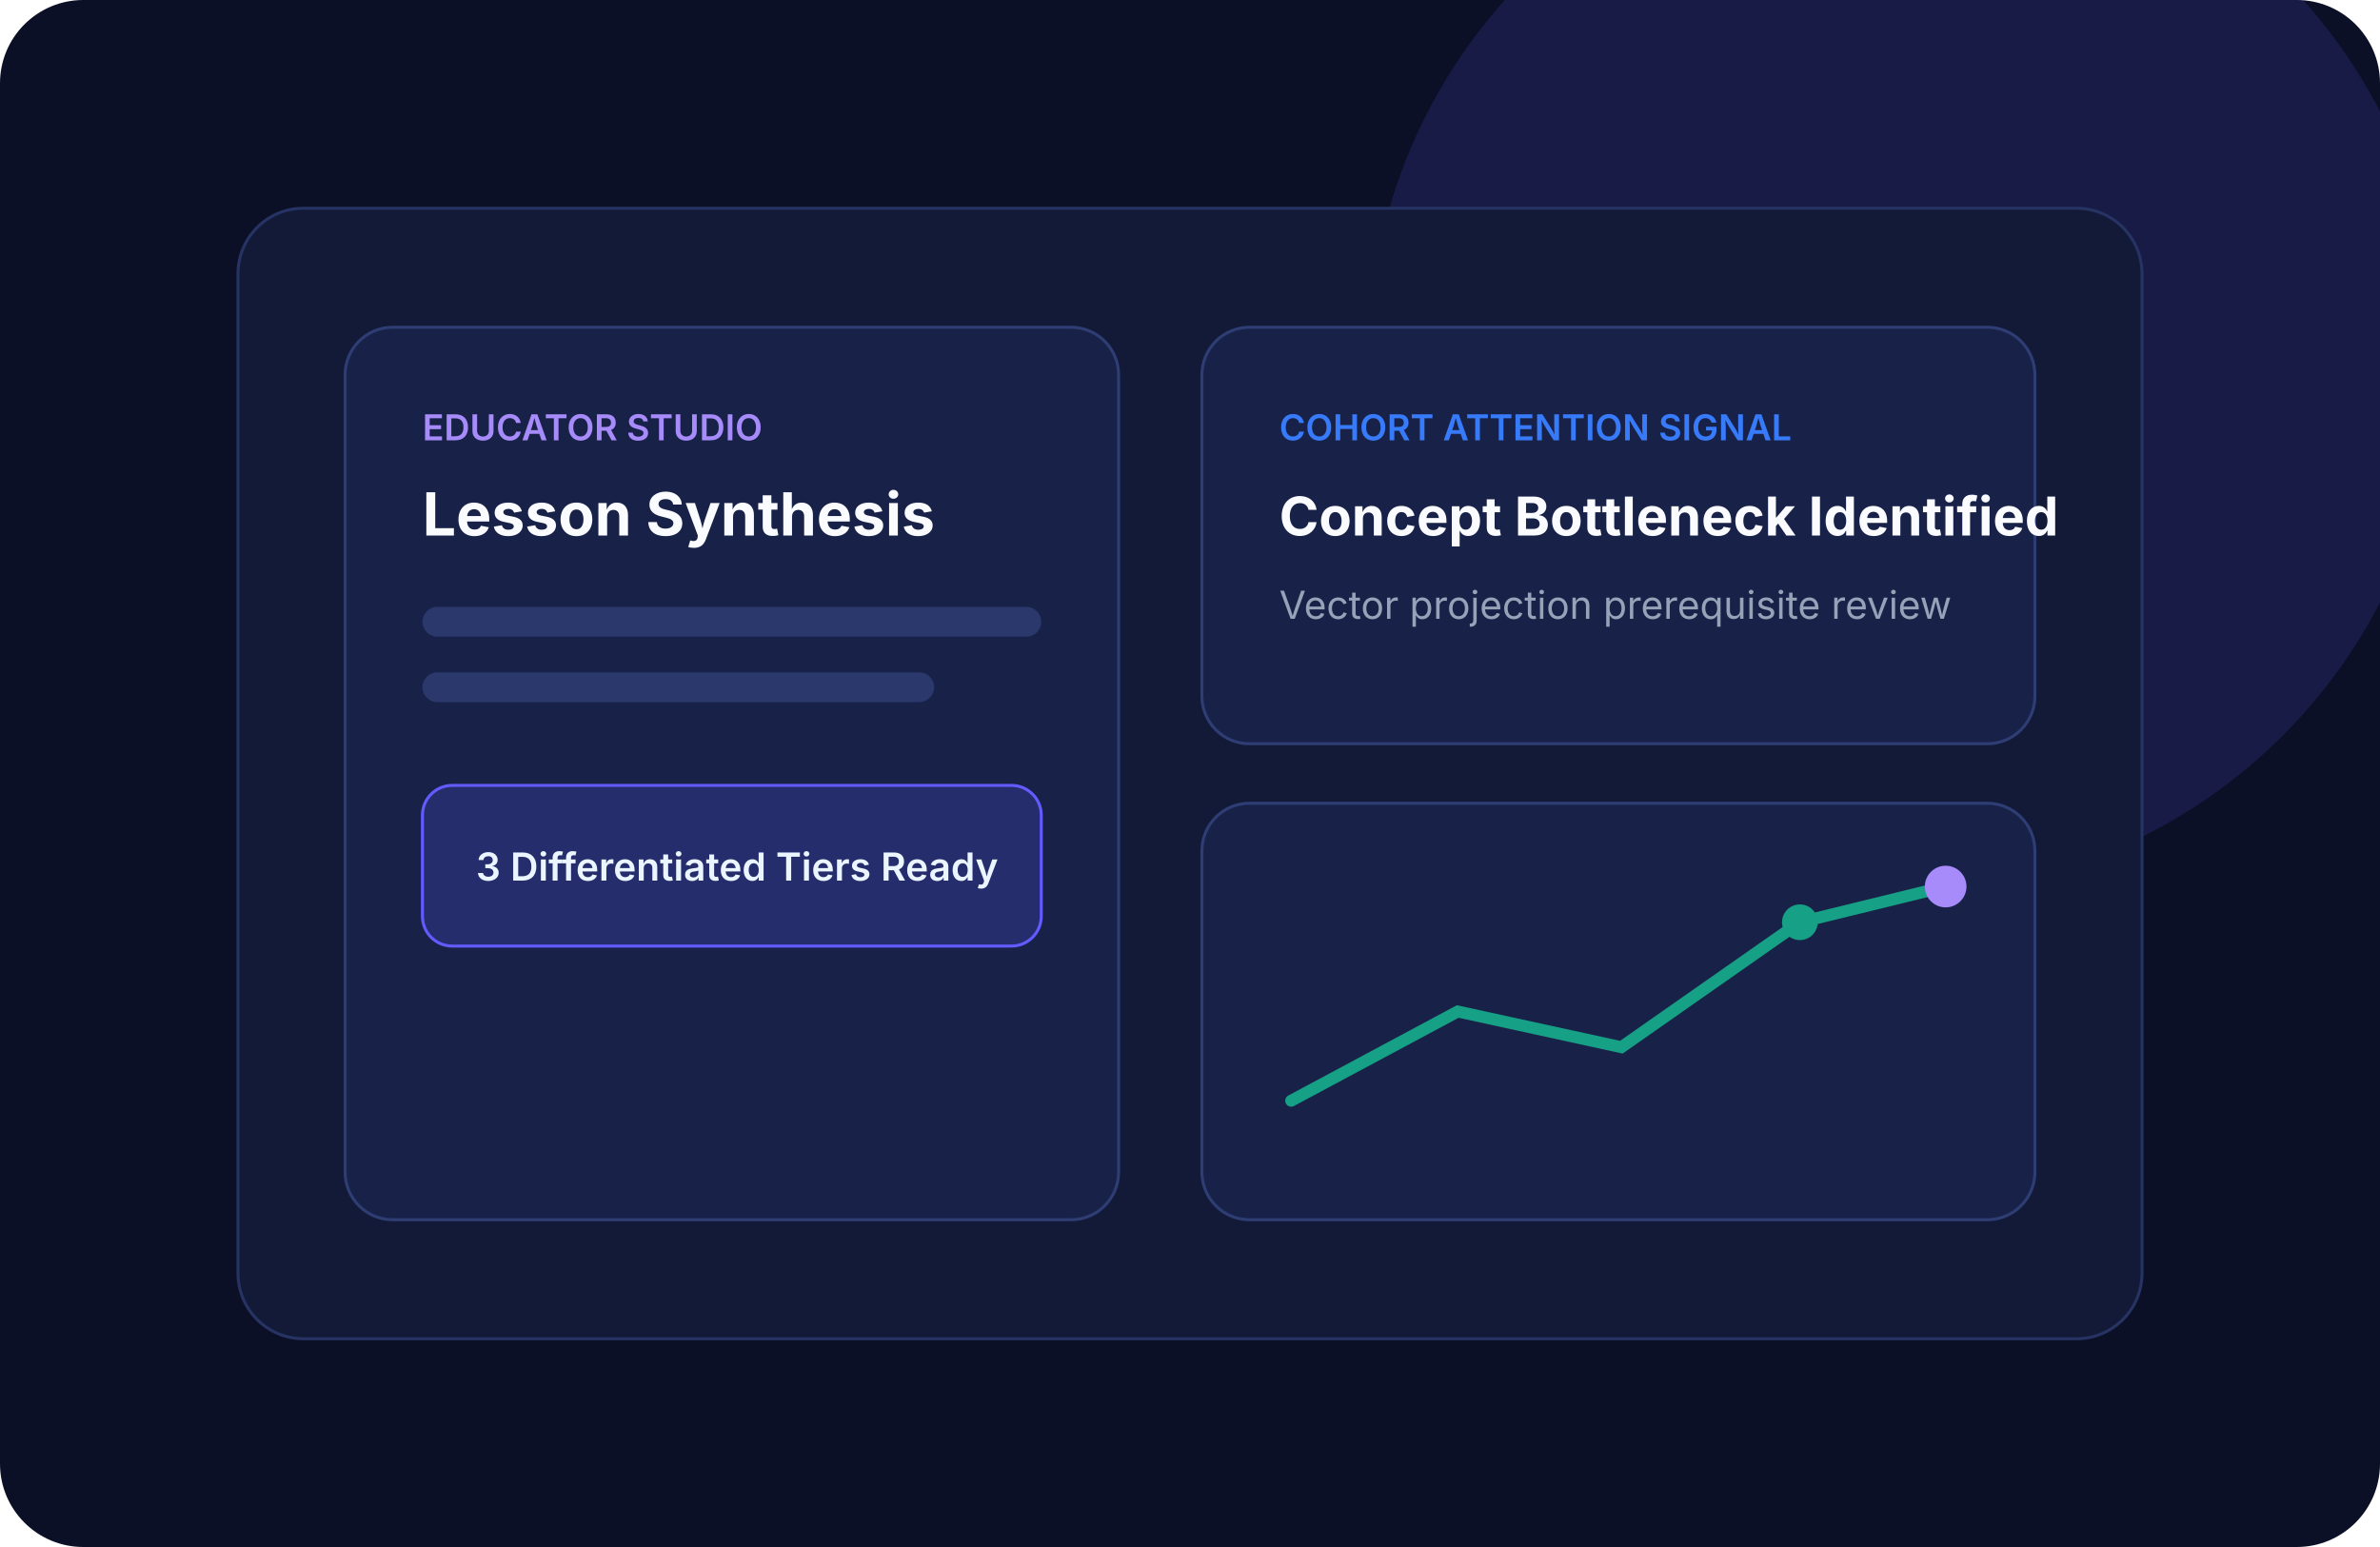
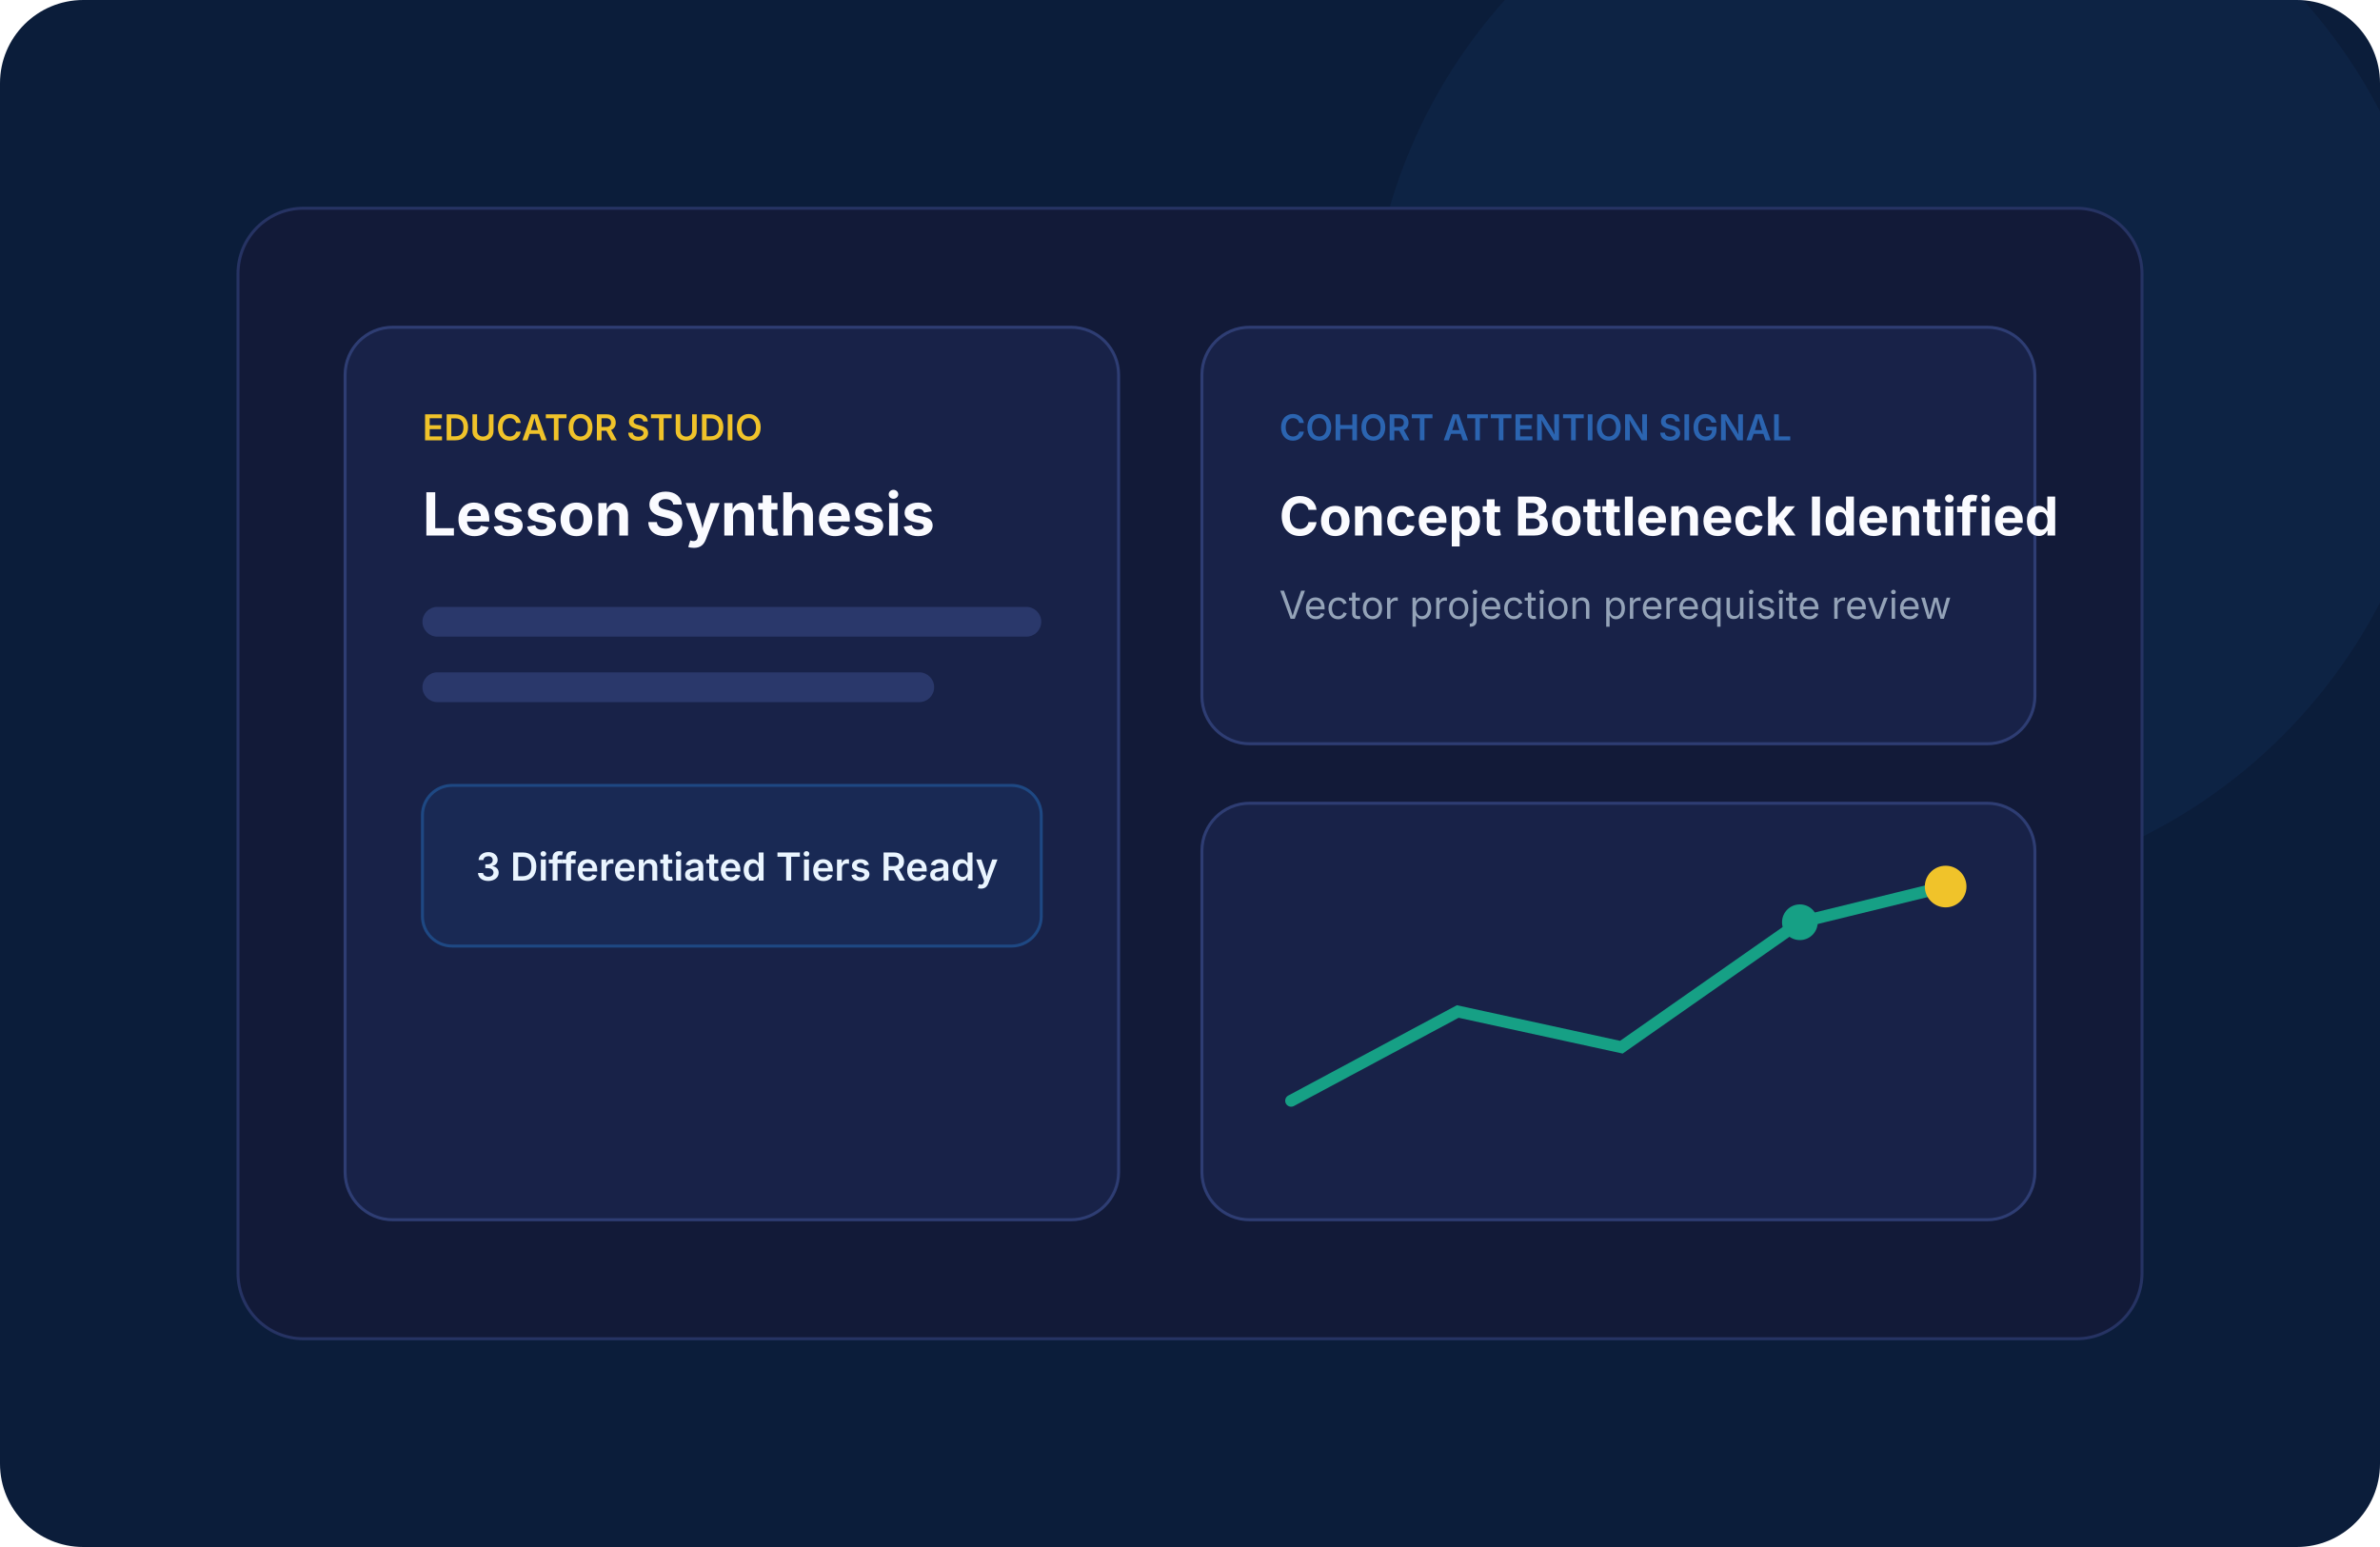
<svg xmlns="http://www.w3.org/2000/svg" viewBox="0 0 800 520" fill="none">
-   <rect width="800" height="520" rx="28" fill="#0B1026" />
-   <circle cx="640" cy="120" r="180" fill="#635BFF" fill-opacity="0.15" />
+   <rect width="800" height="520" rx="28" fill="#0B1D3A" />
+   <circle cx="640" cy="120" r="180" fill="#1E4883" fill-opacity="0.15" />
  <rect x="80" y="70" width="640" height="380" rx="22" fill="#121A38" stroke="#263363" />
  <rect x="116" y="110" width="260" height="300" rx="16" fill="#182248" stroke="#2E3D73" />
-   <text x="142" y="148" fill="#A78BFA" font-family="Inter, sans-serif" font-size="12" font-weight="600">EDUCATOR STUDIO</text>
+   <text x="142" y="148" fill="#F0C32A" font-family="Inter, sans-serif" font-size="12" font-weight="600">EDUCATOR STUDIO</text>
  <text x="142" y="180" fill="#FAFBFF" font-family="Inter, sans-serif" font-size="20" font-weight="700">Lesson Synthesis</text>
  <rect x="142" y="204" width="208" height="10" rx="5" fill="#2A386B" />
  <rect x="142" y="226" width="172" height="10" rx="5" fill="#2A386B" />
-   <rect x="142" y="264" width="208" height="54" rx="10" fill="#635BFF" fill-opacity="0.2" stroke="#635BFF" />
+   <rect x="142" y="264" width="208" height="54" rx="10" fill="#1E4883" fill-opacity="0.2" stroke="#1E4883" />
  <text x="160" y="296" fill="#EAF5FF" font-family="Inter, sans-serif" font-size="13" font-weight="600">3 Differentiated Tiers Ready</text>
  <rect x="404" y="110" width="280" height="140" rx="16" fill="#182248" stroke="#2E3D73" />
-   <text x="430" y="148" fill="#387BFA" font-family="Inter, sans-serif" font-size="12" font-weight="600">COHORT ATTENTION SIGNAL</text>
+   <text x="430" y="148" fill="#2B64B0" font-family="Inter, sans-serif" font-size="12" font-weight="600">COHORT ATTENTION SIGNAL</text>
  <text x="430" y="180" fill="#FAFBFF" font-family="Inter, sans-serif" font-size="18" font-weight="700">Concept Bottleneck Identified</text>
  <text x="430" y="208" fill="#94A3B8" font-family="Inter, sans-serif" font-size="13">Vector projection prerequisite review</text>
  <rect x="404" y="270" width="280" height="140" rx="16" fill="#182248" stroke="#2E3D73" />
  <path d="M434 370 L490 340 L545 352 L605 310 L654 298" stroke="#16A085" stroke-width="4" stroke-linecap="round" />
  <circle cx="605" cy="310" r="6" fill="#16A085" />
-   <circle cx="654" cy="298" r="7" fill="#A78BFA" />
+   <circle cx="654" cy="298" r="7" fill="#F0C32A" />
</svg>
